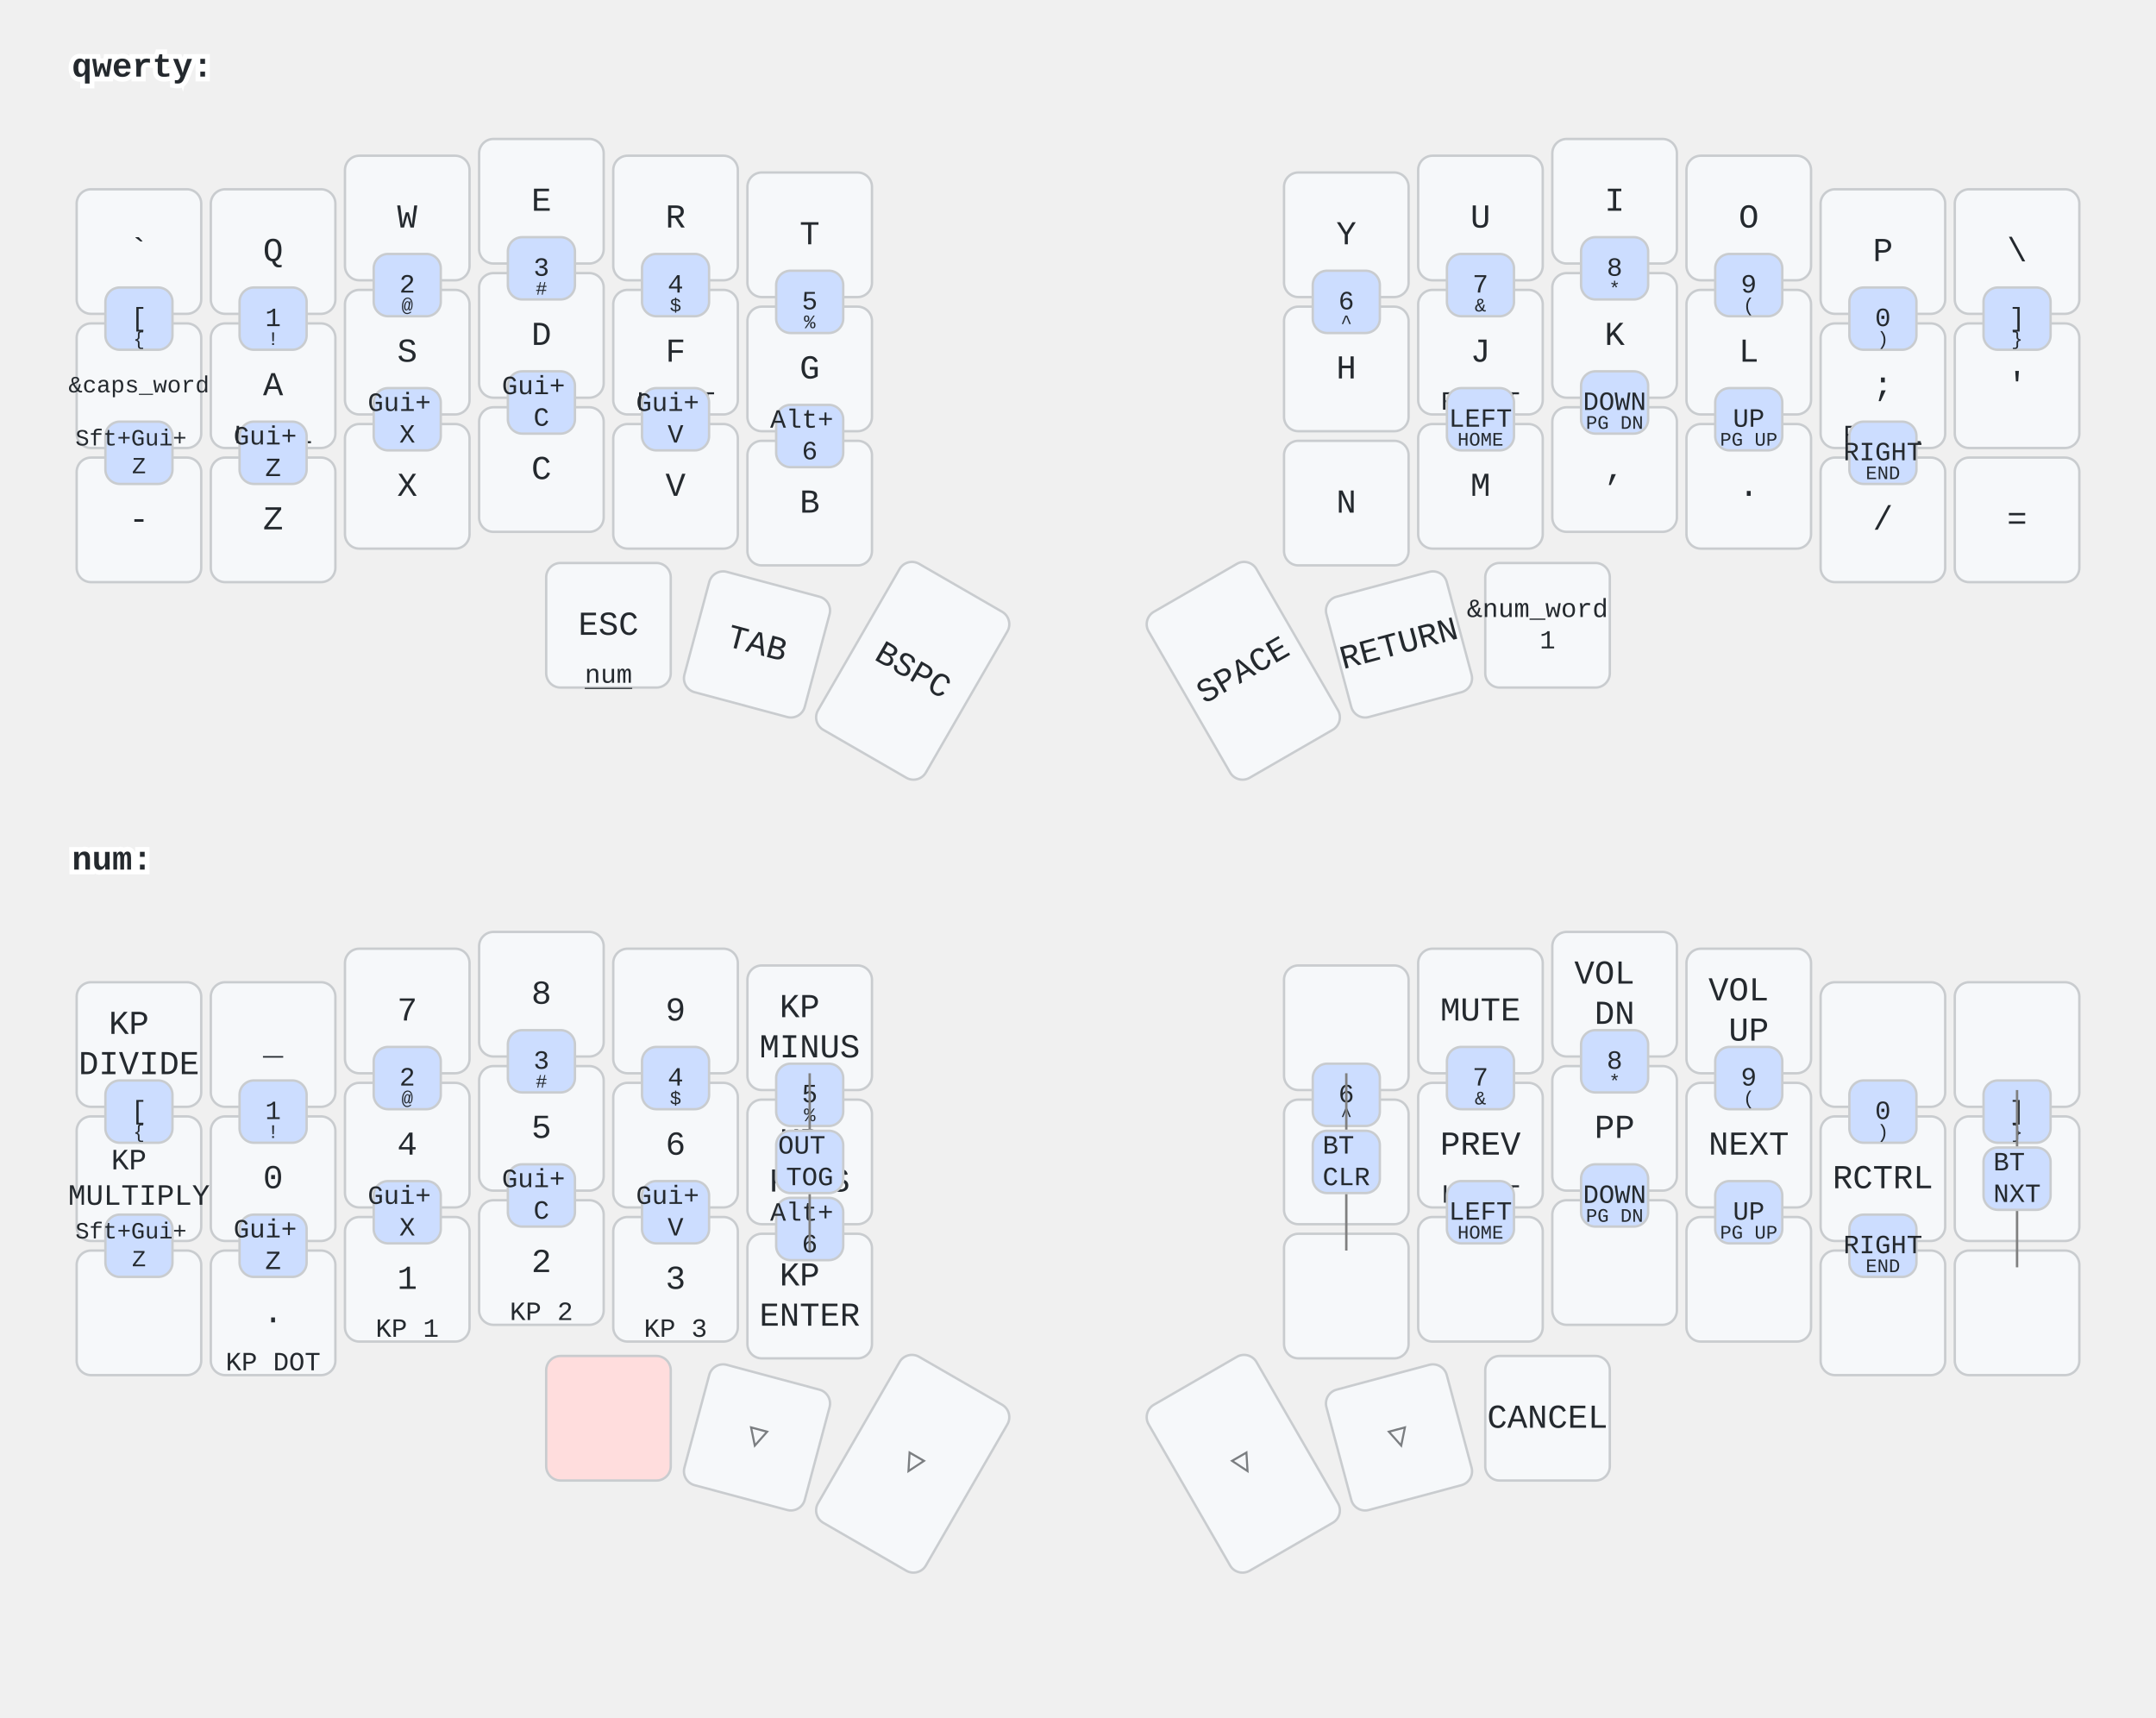
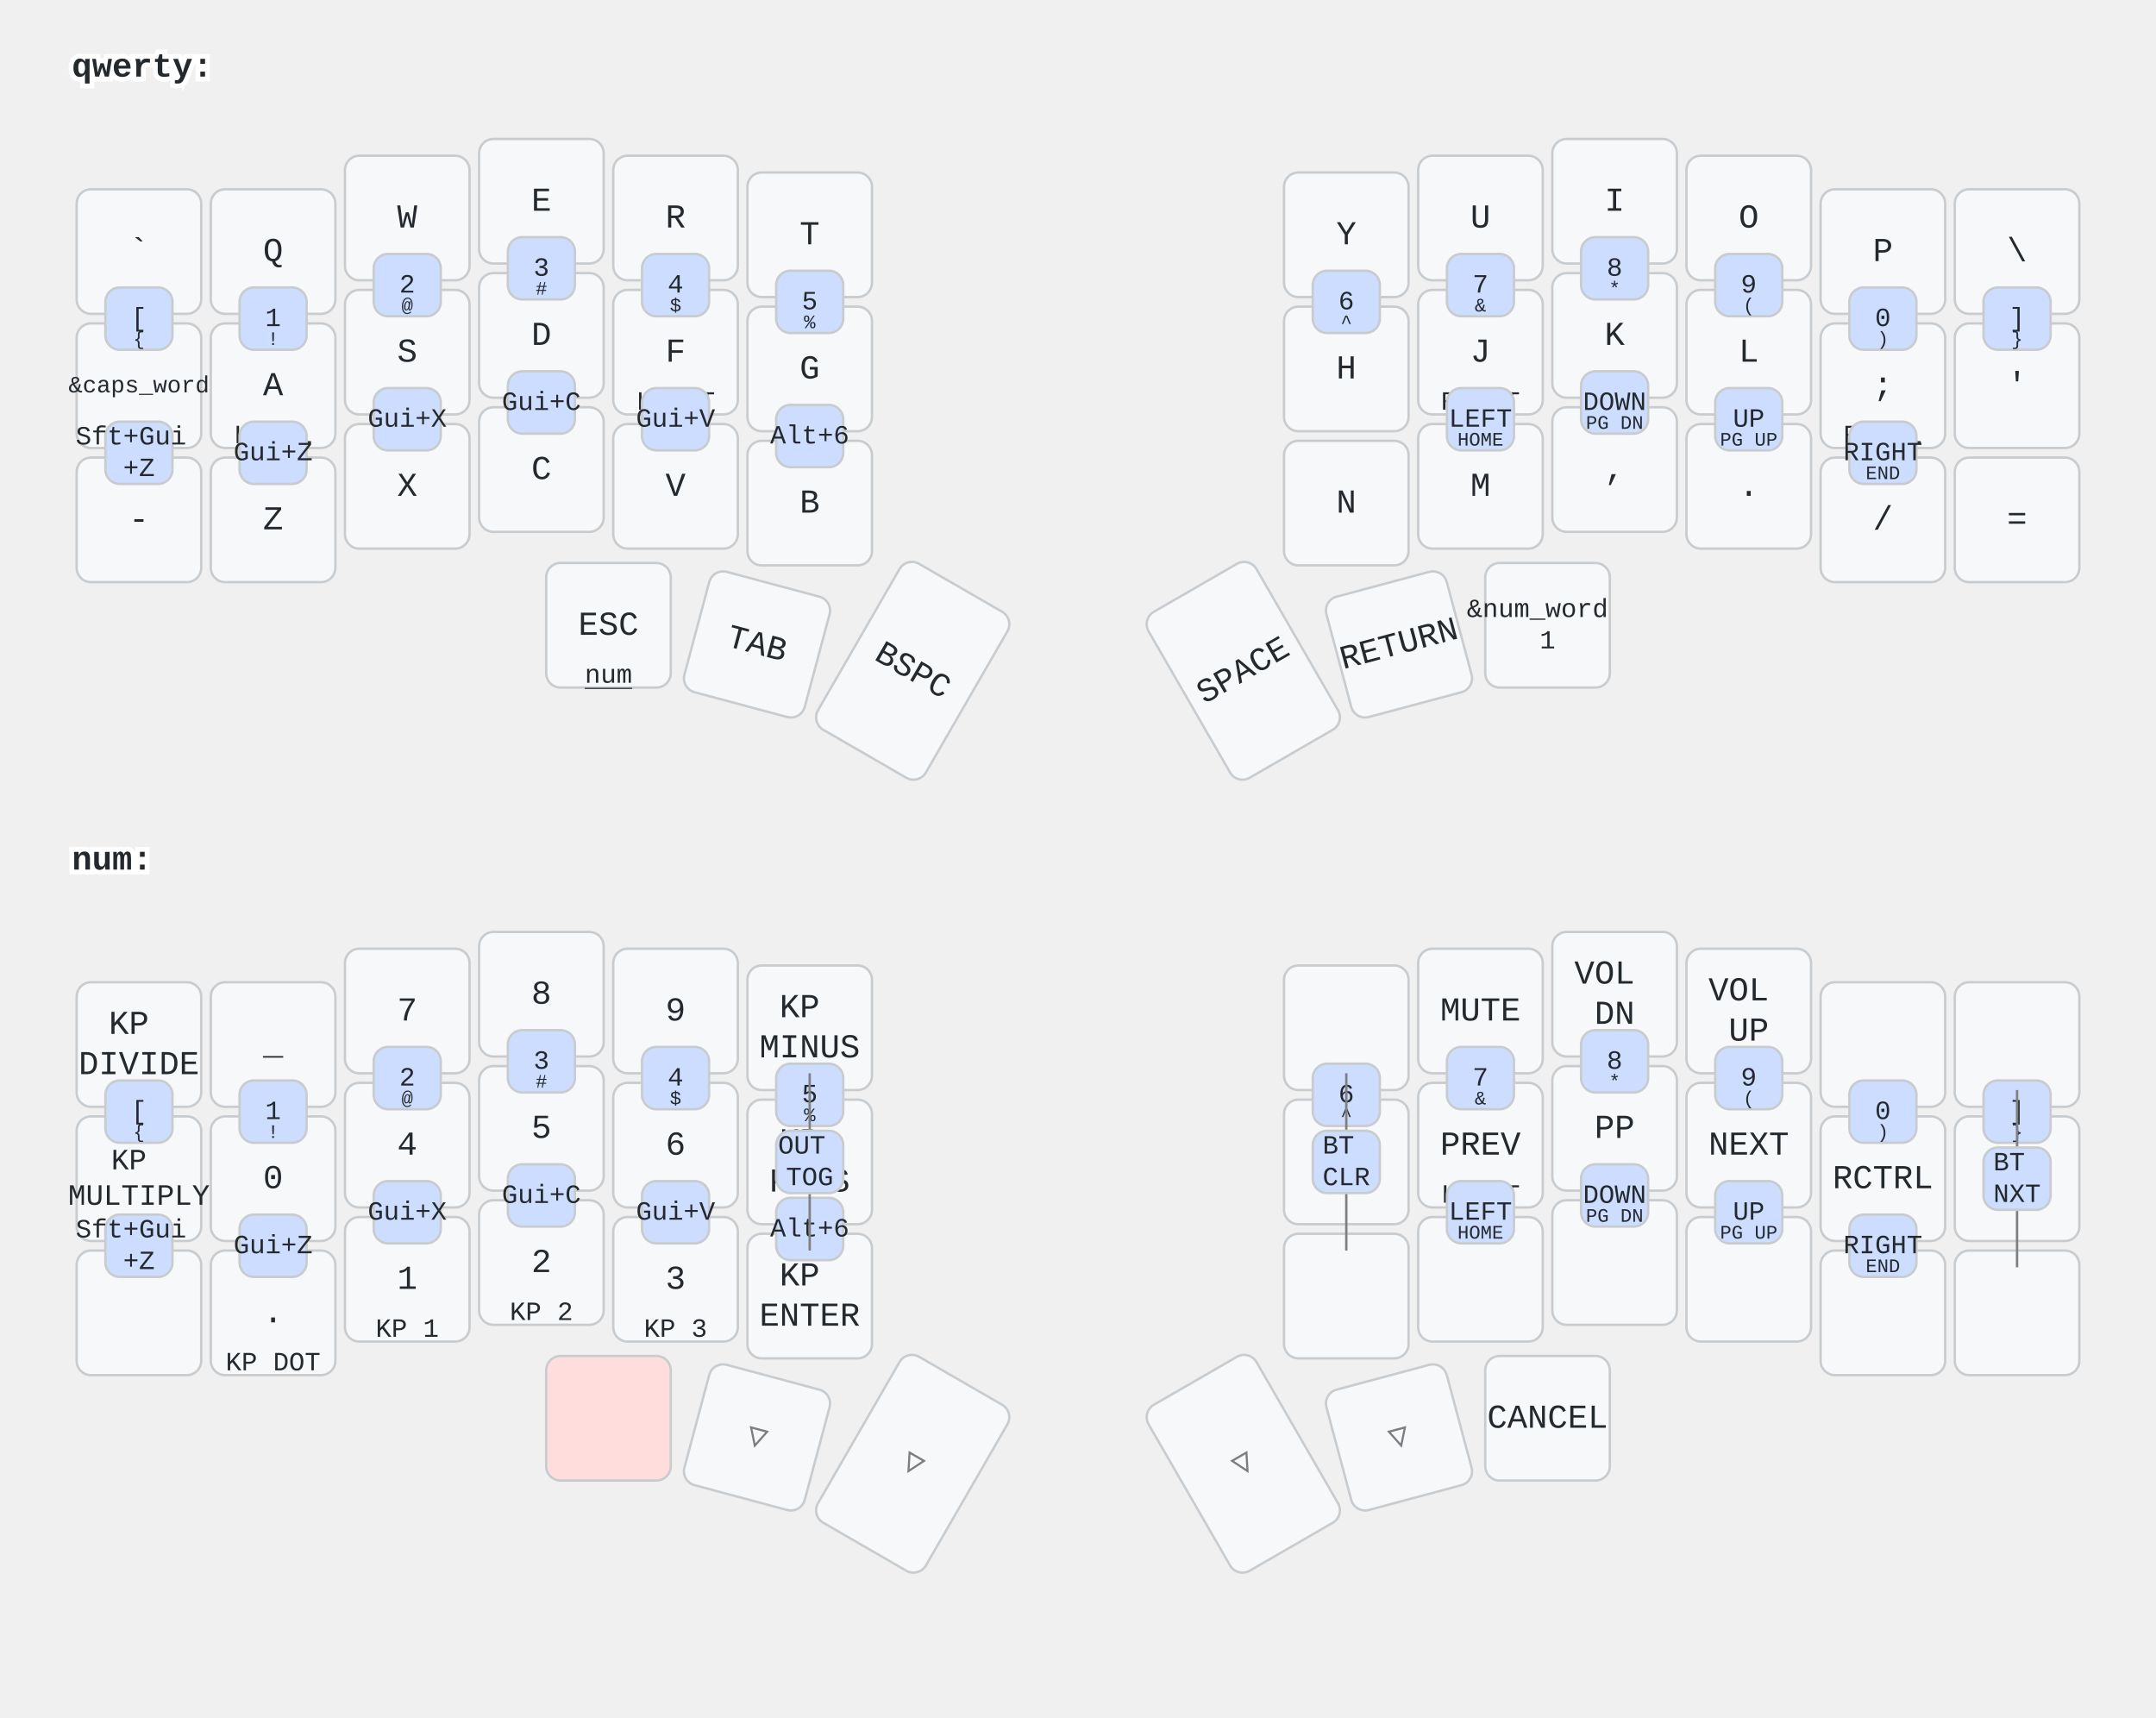
<svg xmlns="http://www.w3.org/2000/svg" width="900" height="717" viewBox="0 0 900 717" class="keymap">
  <style>/* inherit to force styles through use tags */
svg path {
    fill: inherit;
}

/* font and background color specifications */
svg.keymap {
    font-family: SFMono-Regular,Consolas,Liberation Mono,Menlo,monospace;
    font-size: 14px;
    font-kerning: normal;
    text-rendering: optimizeLegibility;
    fill: #24292e;
}

/* default key styling */
rect.key {
    fill: #f6f8fa;
}

rect.key, rect.combo {
    stroke: #c9cccf;
    stroke-width: 1;
}

/* default key side styling, only used is draw_key_sides is set */
rect.side {
    filter: brightness(90%);
}

/* color accent for combo boxes */
rect.combo, rect.combo-separate {
    fill: #cdf;
}

/* color accent for held keys */
rect.held, rect.combo.held {
    fill: #fdd;
}

/* color accent for ghost (optional) keys */
rect.ghost, rect.combo.ghost {
    stroke-dasharray: 4, 4;
    stroke-width: 2;
}

text {
    text-anchor: middle;
    dominant-baseline: middle;
}

/* styling for layer labels */
text.label {
    font-weight: bold;
    text-anchor: start;
    stroke: white;
    stroke-width: 4;
    paint-order: stroke;
}

/* styling for optional footer */
text.footer {
    text-anchor: end;
    dominant-baseline: auto;
    stroke: white;
    stroke-width: 4;
    paint-order: stroke;
}

- /* styling for combo tap, and key hold/shifted label text */
- text.combo, text.hold, text.shifted {
+ /* styling for combo tap, and key non-tap label text */
+ text.combo, text.hold, text.shifted, text.left, text.right {
    font-size: 11px;
}

text.hold {
    text-anchor: middle;
    dominant-baseline: auto;
}

text.shifted {
    text-anchor: middle;
    dominant-baseline: hanging;
}

+ text.left {
+     text-anchor: start;
+ }
+ 
+ text.right {
+     text-anchor: end;
+ }
+ 
text.layer-activator {
    text-decoration: underline;
}

/* styling for hold/shifted label text in combo box */
- text.combo.hold, text.combo.shifted {
+ text.combo.hold, text.combo.shifted, text.combo.left, text.combo.right {
    font-size: 8px;
}

/* lighter symbol for transparent keys */
text.trans {
    fill: #7b7e81;
}

/* styling for combo dendrons */
path.combo {
    stroke-width: 1;
    stroke: gray;
    fill: none;
}

/* Start Tabler Icons Cleanup */
/* cannot use height/width with glyphs */
.icon-tabler &gt; path {
    fill: inherit;
    stroke: inherit;
    stroke-width: 2;
}
/* hide tabler's default box */
.icon-tabler &gt; path[stroke="none"][fill="none"] {
    visibility: hidden;
}
/* End Tabler Icons Cleanup */
</style>
  <g transform="translate(30, 0)" class="layer-qwerty">
    <text x="0" y="28" class="label" id="qwerty">qwerty:</text>
    <g transform="translate(0, 56)">
      <g transform="translate(28, 49)" class="key keypos-0">
        <rect rx="6" ry="6" x="-26" y="-26" width="52" height="52" class="key" />
        <text x="0" y="0" class="key tap">`</text>
        <text x="0" y="24" class="key hold">F1</text>
      </g>
      <g transform="translate(84, 49)" class="key keypos-1">
        <rect rx="6" ry="6" x="-26" y="-26" width="52" height="52" class="key" />
        <text x="0" y="0" class="key tap">Q</text>
        <text x="0" y="24" class="key hold">F2</text>
      </g>
      <g transform="translate(140, 35)" class="key keypos-2">
        <rect rx="6" ry="6" x="-26" y="-26" width="52" height="52" class="key" />
        <text x="0" y="0" class="key tap">W</text>
        <text x="0" y="24" class="key hold">F3</text>
      </g>
      <g transform="translate(196, 28)" class="key keypos-3">
        <rect rx="6" ry="6" x="-26" y="-26" width="52" height="52" class="key" />
        <text x="0" y="0" class="key tap">E</text>
        <text x="0" y="24" class="key hold">F4</text>
      </g>
      <g transform="translate(252, 35)" class="key keypos-4">
        <rect rx="6" ry="6" x="-26" y="-26" width="52" height="52" class="key" />
        <text x="0" y="0" class="key tap">R</text>
        <text x="0" y="24" class="key hold">F5</text>
      </g>
      <g transform="translate(308, 42)" class="key keypos-5">
        <rect rx="6" ry="6" x="-26" y="-26" width="52" height="52" class="key" />
        <text x="0" y="0" class="key tap">T</text>
        <text x="0" y="24" class="key hold">F6</text>
      </g>
      <g transform="translate(532, 42)" class="key keypos-6">
        <rect rx="6" ry="6" x="-26" y="-26" width="52" height="52" class="key" />
        <text x="0" y="0" class="key tap">Y</text>
        <text x="0" y="24" class="key hold">F7</text>
      </g>
      <g transform="translate(588, 35)" class="key keypos-7">
        <rect rx="6" ry="6" x="-26" y="-26" width="52" height="52" class="key" />
        <text x="0" y="0" class="key tap">U</text>
        <text x="0" y="24" class="key hold">F8</text>
      </g>
      <g transform="translate(644, 28)" class="key keypos-8">
        <rect rx="6" ry="6" x="-26" y="-26" width="52" height="52" class="key" />
        <text x="0" y="0" class="key tap">I</text>
        <text x="0" y="24" class="key hold">F9</text>
      </g>
      <g transform="translate(700, 35)" class="key keypos-9">
        <rect rx="6" ry="6" x="-26" y="-26" width="52" height="52" class="key" />
        <text x="0" y="0" class="key tap">O</text>
        <text x="0" y="24" class="key hold">F10</text>
      </g>
      <g transform="translate(756, 49)" class="key keypos-10">
        <rect rx="6" ry="6" x="-26" y="-26" width="52" height="52" class="key" />
        <text x="0" y="0" class="key tap">P</text>
        <text x="0" y="24" class="key hold">F11</text>
      </g>
      <g transform="translate(812, 49)" class="key keypos-11">
        <rect rx="6" ry="6" x="-26" y="-26" width="52" height="52" class="key" />
        <text x="0" y="0" class="key tap">\</text>
        <text x="0" y="24" class="key hold">F12</text>
      </g>
      <g transform="translate(28, 105)" class="key keypos-12">
        <rect rx="6" ry="6" x="-26" y="-26" width="52" height="52" class="key" />
        <text x="0" y="0" class="key tap">
          <tspan style="font-size: 70%">&amp;caps_word</tspan>
        </text>
      </g>
      <g transform="translate(84, 105)" class="key keypos-13">
        <rect rx="6" ry="6" x="-26" y="-26" width="52" height="52" class="key" />
        <text x="0" y="0" class="key tap">A</text>
        <text x="0" y="24" class="key hold">LCTRL</text>
      </g>
      <g transform="translate(140, 91)" class="key keypos-14">
        <rect rx="6" ry="6" x="-26" y="-26" width="52" height="52" class="key" />
        <text x="0" y="0" class="key tap">S</text>
        <text x="0" y="24" class="key hold">LALT</text>
      </g>
      <g transform="translate(196, 84)" class="key keypos-15">
        <rect rx="6" ry="6" x="-26" y="-26" width="52" height="52" class="key" />
        <text x="0" y="0" class="key tap">D</text>
        <text x="0" y="24" class="key hold">LGUI</text>
      </g>
      <g transform="translate(252, 91)" class="key keypos-16">
        <rect rx="6" ry="6" x="-26" y="-26" width="52" height="52" class="key" />
        <text x="0" y="0" class="key tap">F</text>
        <text x="0" y="24" class="key hold">LSHFT</text>
      </g>
      <g transform="translate(308, 98)" class="key keypos-17">
        <rect rx="6" ry="6" x="-26" y="-26" width="52" height="52" class="key" />
        <text x="0" y="0" class="key tap">G</text>
      </g>
      <g transform="translate(532, 98)" class="key keypos-18">
        <rect rx="6" ry="6" x="-26" y="-26" width="52" height="52" class="key" />
        <text x="0" y="0" class="key tap">H</text>
      </g>
      <g transform="translate(588, 91)" class="key keypos-19">
        <rect rx="6" ry="6" x="-26" y="-26" width="52" height="52" class="key" />
        <text x="0" y="0" class="key tap">J</text>
        <text x="0" y="24" class="key hold">RSHFT</text>
      </g>
      <g transform="translate(644, 84)" class="key keypos-20">
        <rect rx="6" ry="6" x="-26" y="-26" width="52" height="52" class="key" />
        <text x="0" y="0" class="key tap">K</text>
        <text x="0" y="24" class="key hold">RGUI</text>
      </g>
      <g transform="translate(700, 91)" class="key keypos-21">
        <rect rx="6" ry="6" x="-26" y="-26" width="52" height="52" class="key" />
        <text x="0" y="0" class="key tap">L</text>
        <text x="0" y="24" class="key hold">RALT</text>
      </g>
      <g transform="translate(756, 105)" class="key keypos-22">
        <rect rx="6" ry="6" x="-26" y="-26" width="52" height="52" class="key" />
        <text x="0" y="0" class="key tap">;</text>
        <text x="0" y="24" class="key hold">RCTRL</text>
      </g>
      <g transform="translate(812, 105)" class="key keypos-23">
        <rect rx="6" ry="6" x="-26" y="-26" width="52" height="52" class="key" />
        <text x="0" y="0" class="key tap">'</text>
      </g>
      <g transform="translate(28, 161)" class="key keypos-24">
        <rect rx="6" ry="6" x="-26" y="-26" width="52" height="52" class="key" />
        <text x="0" y="0" class="key tap">-</text>
      </g>
      <g transform="translate(84, 161)" class="key keypos-25">
        <rect rx="6" ry="6" x="-26" y="-26" width="52" height="52" class="key" />
        <text x="0" y="0" class="key tap">Z</text>
      </g>
      <g transform="translate(140, 147)" class="key keypos-26">
        <rect rx="6" ry="6" x="-26" y="-26" width="52" height="52" class="key" />
        <text x="0" y="0" class="key tap">X</text>
      </g>
      <g transform="translate(196, 140)" class="key keypos-27">
        <rect rx="6" ry="6" x="-26" y="-26" width="52" height="52" class="key" />
        <text x="0" y="0" class="key tap">C</text>
      </g>
      <g transform="translate(252, 147)" class="key keypos-28">
        <rect rx="6" ry="6" x="-26" y="-26" width="52" height="52" class="key" />
        <text x="0" y="0" class="key tap">V</text>
      </g>
      <g transform="translate(308, 154)" class="key keypos-29">
        <rect rx="6" ry="6" x="-26" y="-26" width="52" height="52" class="key" />
        <text x="0" y="0" class="key tap">B</text>
      </g>
      <g transform="translate(532, 154)" class="key keypos-30">
        <rect rx="6" ry="6" x="-26" y="-26" width="52" height="52" class="key" />
        <text x="0" y="0" class="key tap">N</text>
      </g>
      <g transform="translate(588, 147)" class="key keypos-31">
        <rect rx="6" ry="6" x="-26" y="-26" width="52" height="52" class="key" />
        <text x="0" y="0" class="key tap">M</text>
      </g>
      <g transform="translate(644, 140)" class="key keypos-32">
        <rect rx="6" ry="6" x="-26" y="-26" width="52" height="52" class="key" />
        <text x="0" y="0" class="key tap">,</text>
      </g>
      <g transform="translate(700, 147)" class="key keypos-33">
        <rect rx="6" ry="6" x="-26" y="-26" width="52" height="52" class="key" />
        <text x="0" y="0" class="key tap">.</text>
      </g>
      <g transform="translate(756, 161)" class="key keypos-34">
        <rect rx="6" ry="6" x="-26" y="-26" width="52" height="52" class="key" />
        <text x="0" y="0" class="key tap">/</text>
      </g>
      <g transform="translate(812, 161)" class="key keypos-35">
        <rect rx="6" ry="6" x="-26" y="-26" width="52" height="52" class="key" />
        <text x="0" y="0" class="key tap">=</text>
      </g>
      <g transform="translate(224, 205)" class="key keypos-36">
        <rect rx="6" ry="6" x="-26" y="-26" width="52" height="52" class="key" />
        <text x="0" y="0" class="key tap">ESC</text>
        <a href="#num">
          <text x="0" y="24" class="key hold layer-activator">num</text>
        </a>
      </g>
      <g transform="translate(286, 213) rotate(15.0)" class="key keypos-37">
        <rect rx="6" ry="6" x="-26" y="-26" width="52" height="52" class="key" />
        <text x="0" y="0" class="key tap">TAB</text>
      </g>
      <g transform="translate(351, 224) rotate(30.0)" class="key keypos-38">
        <rect rx="6" ry="6" x="-26" y="-40" width="52" height="80" class="key" />
        <text x="0" y="0" class="key tap">BSPC</text>
      </g>
      <g transform="translate(489, 224) rotate(-30.0)" class="key keypos-39">
        <rect rx="6" ry="6" x="-26" y="-40" width="52" height="80" class="key" />
        <text x="0" y="0" class="key tap">SPACE</text>
      </g>
      <g transform="translate(554, 213) rotate(-15.0)" class="key keypos-40">
        <rect rx="6" ry="6" x="-26" y="-26" width="52" height="52" class="key" />
        <text x="0" y="0" class="key tap">RETURN</text>
      </g>
      <g transform="translate(616, 205)" class="key keypos-41">
        <rect rx="6" ry="6" x="-26" y="-26" width="52" height="52" class="key" />
        <text x="0" y="0" class="key tap">
          <tspan x="0" dy="-0.6em" style="font-size: 78%">&amp;num_word</tspan>
          <tspan x="0" dy="1.2em" style="font-size: 78%">1</tspan>
        </text>
      </g>
      <g class="combo combopos-0">
        <rect rx="6" ry="6" x="14" y="64" width="28" height="26" class="combo" />
        <text x="28" y="77" class="combo tap">[</text>
        <text x="28" y="88" class="combo hold">{</text>
      </g>
      <g class="combo combopos-1">
        <rect rx="6" ry="6" x="798" y="64" width="28" height="26" class="combo" />
        <text x="812" y="77" class="combo tap">]</text>
        <text x="812" y="88" class="combo hold">}</text>
      </g>
      <g class="combo combopos-2">
        <rect rx="6" ry="6" x="70" y="64" width="28" height="26" class="combo" />
        <text x="84" y="77" class="combo tap">1</text>
        <text x="84" y="88" class="combo hold">!</text>
      </g>
      <g class="combo combopos-3">
        <rect rx="6" ry="6" x="126" y="50" width="28" height="26" class="combo" />
        <text x="140" y="63" class="combo tap">2</text>
        <text x="140" y="74" class="combo hold">@</text>
      </g>
      <g class="combo combopos-4">
        <rect rx="6" ry="6" x="182" y="43" width="28" height="26" class="combo" />
        <text x="196" y="56" class="combo tap">3</text>
        <text x="196" y="67" class="combo hold">#</text>
      </g>
      <g class="combo combopos-5">
        <rect rx="6" ry="6" x="238" y="50" width="28" height="26" class="combo" />
        <text x="252" y="63" class="combo tap">4</text>
        <text x="252" y="74" class="combo hold">$</text>
      </g>
      <g class="combo combopos-6">
        <rect rx="6" ry="6" x="294" y="57" width="28" height="26" class="combo" />
        <text x="308" y="70" class="combo tap">5</text>
        <text x="308" y="81" class="combo hold">%</text>
      </g>
      <g class="combo combopos-7">
        <rect rx="6" ry="6" x="518" y="57" width="28" height="26" class="combo" />
        <text x="532" y="70" class="combo tap">6</text>
        <text x="532" y="81" class="combo hold">^</text>
      </g>
      <g class="combo combopos-8">
        <rect rx="6" ry="6" x="574" y="50" width="28" height="26" class="combo" />
        <text x="588" y="63" class="combo tap">7</text>
        <text x="588" y="74" class="combo hold">&amp;</text>
      </g>
      <g class="combo combopos-9">
        <rect rx="6" ry="6" x="630" y="43" width="28" height="26" class="combo" />
        <text x="644" y="56" class="combo tap">8</text>
        <text x="644" y="67" class="combo hold">*</text>
      </g>
      <g class="combo combopos-10">
        <rect rx="6" ry="6" x="686" y="50" width="28" height="26" class="combo" />
        <text x="700" y="63" class="combo tap">9</text>
        <text x="700" y="74" class="combo hold">(</text>
      </g>
      <g class="combo combopos-11">
        <rect rx="6" ry="6" x="742" y="64" width="28" height="26" class="combo" />
        <text x="756" y="77" class="combo tap">0</text>
        <text x="756" y="88" class="combo hold">)</text>
      </g>
      <g class="combo combopos-12">
        <rect rx="6" ry="6" x="294" y="113" width="28" height="26" class="combo" />
-         <text x="308" y="126" class="combo tap">
-           <tspan x="308" dy="-0.6em">Alt+</tspan>
-           <tspan x="308" dy="1.2em">6</tspan>
-         </text>
+         <text x="308" y="126" class="combo tap">Alt+6</text>
      </g>
      <g class="combo combopos-13">
        <rect rx="6" ry="6" x="14" y="120" width="28" height="26" class="combo" />
        <text x="28" y="133" class="combo tap">
-           <tspan x="28" dy="-0.6em" style="font-size: 88%">Sft+Gui+</tspan>
-           <tspan x="28" dy="1.2em" style="font-size: 88%">Z</tspan>
+           <tspan x="28" dy="-0.6em">Sft+Gui</tspan>
+           <tspan x="28" dy="1.2em">+Z</tspan>
        </text>
      </g>
      <g class="combo combopos-14">
        <rect rx="6" ry="6" x="70" y="120" width="28" height="26" class="combo" />
-         <text x="84" y="133" class="combo tap">
-           <tspan x="84" dy="-0.6em">Gui+</tspan>
-           <tspan x="84" dy="1.2em">Z</tspan>
-         </text>
+         <text x="84" y="133" class="combo tap">Gui+Z</text>
      </g>
      <g class="combo combopos-15">
        <rect rx="6" ry="6" x="126" y="106" width="28" height="26" class="combo" />
-         <text x="140" y="119" class="combo tap">
-           <tspan x="140" dy="-0.6em">Gui+</tspan>
-           <tspan x="140" dy="1.2em">X</tspan>
-         </text>
+         <text x="140" y="119" class="combo tap">Gui+X</text>
      </g>
      <g class="combo combopos-16">
        <rect rx="6" ry="6" x="182" y="99" width="28" height="26" class="combo" />
-         <text x="196" y="112" class="combo tap">
-           <tspan x="196" dy="-0.6em">Gui+</tspan>
-           <tspan x="196" dy="1.2em">C</tspan>
-         </text>
+         <text x="196" y="112" class="combo tap">Gui+C</text>
      </g>
      <g class="combo combopos-17">
        <rect rx="6" ry="6" x="238" y="106" width="28" height="26" class="combo" />
-         <text x="252" y="119" class="combo tap">
-           <tspan x="252" dy="-0.6em">Gui+</tspan>
-           <tspan x="252" dy="1.2em">V</tspan>
-         </text>
+         <text x="252" y="119" class="combo tap">Gui+V</text>
      </g>
      <g class="combo combopos-18">
        <rect rx="6" ry="6" x="574" y="106" width="28" height="26" class="combo" />
        <text x="588" y="119" class="combo tap">LEFT</text>
        <text x="588" y="130" class="combo hold">HOME</text>
      </g>
      <g class="combo combopos-19">
        <rect rx="6" ry="6" x="630" y="99" width="28" height="26" class="combo" />
        <text x="644" y="112" class="combo tap">DOWN</text>
        <text x="644" y="123" class="combo hold">PG DN</text>
      </g>
      <g class="combo combopos-20">
        <rect rx="6" ry="6" x="686" y="106" width="28" height="26" class="combo" />
        <text x="700" y="119" class="combo tap">UP</text>
        <text x="700" y="130" class="combo hold">PG UP</text>
      </g>
      <g class="combo combopos-21">
        <rect rx="6" ry="6" x="742" y="120" width="28" height="26" class="combo" />
        <text x="756" y="133" class="combo tap">RIGHT</text>
        <text x="756" y="144" class="combo hold">END</text>
      </g>
    </g>
  </g>
  <g transform="translate(30, 331)" class="layer-num">
    <text x="0" y="28" class="label" id="num">num:</text>
    <g transform="translate(0, 56)">
      <g transform="translate(28, 49)" class="key keypos-0">
        <rect rx="6" ry="6" x="-26" y="-26" width="52" height="52" class="key" />
        <text x="0" y="0" class="key tap">
          <tspan x="0" dy="-0.6em">KP</tspan>
          <tspan x="0" dy="1.2em">DIVIDE</tspan>
        </text>
      </g>
      <g transform="translate(84, 49)" class="key keypos-1">
        <rect rx="6" ry="6" x="-26" y="-26" width="52" height="52" class="key" />
        <text x="0" y="0" class="key tap">_</text>
      </g>
      <g transform="translate(140, 35)" class="key keypos-2">
        <rect rx="6" ry="6" x="-26" y="-26" width="52" height="52" class="key" />
        <text x="0" y="0" class="key tap">7</text>
        <text x="0" y="24" class="key hold">KP 7</text>
      </g>
      <g transform="translate(196, 28)" class="key keypos-3">
        <rect rx="6" ry="6" x="-26" y="-26" width="52" height="52" class="key" />
        <text x="0" y="0" class="key tap">8</text>
        <text x="0" y="24" class="key hold">KP 8</text>
      </g>
      <g transform="translate(252, 35)" class="key keypos-4">
        <rect rx="6" ry="6" x="-26" y="-26" width="52" height="52" class="key" />
        <text x="0" y="0" class="key tap">9</text>
        <text x="0" y="24" class="key hold">KP 9</text>
      </g>
      <g transform="translate(308, 42)" class="key keypos-5">
        <rect rx="6" ry="6" x="-26" y="-26" width="52" height="52" class="key" />
        <text x="0" y="0" class="key tap">
          <tspan x="0" dy="-0.6em">KP</tspan>
          <tspan x="0" dy="1.2em">MINUS</tspan>
        </text>
      </g>
      <g transform="translate(532, 42)" class="key keypos-6">
        <rect rx="6" ry="6" x="-26" y="-26" width="52" height="52" class="key" />
      </g>
      <g transform="translate(588, 35)" class="key keypos-7">
        <rect rx="6" ry="6" x="-26" y="-26" width="52" height="52" class="key" />
        <text x="0" y="0" class="key tap">MUTE</text>
      </g>
      <g transform="translate(644, 28)" class="key keypos-8">
        <rect rx="6" ry="6" x="-26" y="-26" width="52" height="52" class="key" />
        <text x="0" y="0" class="key tap">
          <tspan x="0" dy="-0.6em">VOL</tspan>
          <tspan x="0" dy="1.2em">DN</tspan>
        </text>
      </g>
      <g transform="translate(700, 35)" class="key keypos-9">
        <rect rx="6" ry="6" x="-26" y="-26" width="52" height="52" class="key" />
        <text x="0" y="0" class="key tap">
          <tspan x="0" dy="-0.6em">VOL</tspan>
          <tspan x="0" dy="1.2em">UP</tspan>
        </text>
      </g>
      <g transform="translate(756, 49)" class="key keypos-10">
        <rect rx="6" ry="6" x="-26" y="-26" width="52" height="52" class="key" />
      </g>
      <g transform="translate(812, 49)" class="key keypos-11">
        <rect rx="6" ry="6" x="-26" y="-26" width="52" height="52" class="key" />
      </g>
      <g transform="translate(28, 105)" class="key keypos-12">
        <rect rx="6" ry="6" x="-26" y="-26" width="52" height="52" class="key" />
        <text x="0" y="0" class="key tap">
          <tspan x="0" dy="-0.6em" style="font-size: 88%">KP</tspan>
          <tspan x="0" dy="1.2em" style="font-size: 88%">MULTIPLY</tspan>
        </text>
      </g>
      <g transform="translate(84, 105)" class="key keypos-13">
        <rect rx="6" ry="6" x="-26" y="-26" width="52" height="52" class="key" />
        <text x="0" y="0" class="key tap">0</text>
        <text x="0" y="24" class="key hold">KP 0</text>
      </g>
      <g transform="translate(140, 91)" class="key keypos-14">
        <rect rx="6" ry="6" x="-26" y="-26" width="52" height="52" class="key" />
        <text x="0" y="0" class="key tap">4</text>
        <text x="0" y="24" class="key hold">KP 4</text>
      </g>
      <g transform="translate(196, 84)" class="key keypos-15">
        <rect rx="6" ry="6" x="-26" y="-26" width="52" height="52" class="key" />
        <text x="0" y="0" class="key tap">5</text>
        <text x="0" y="24" class="key hold">KP 5</text>
      </g>
      <g transform="translate(252, 91)" class="key keypos-16">
        <rect rx="6" ry="6" x="-26" y="-26" width="52" height="52" class="key" />
        <text x="0" y="0" class="key tap">6</text>
        <text x="0" y="24" class="key hold">KP 6</text>
      </g>
      <g transform="translate(308, 98)" class="key keypos-17">
        <rect rx="6" ry="6" x="-26" y="-26" width="52" height="52" class="key" />
        <text x="0" y="0" class="key tap">
          <tspan x="0" dy="-0.6em">KP</tspan>
          <tspan x="0" dy="1.2em">PLUS</tspan>
        </text>
      </g>
      <g transform="translate(532, 98)" class="key keypos-18">
        <rect rx="6" ry="6" x="-26" y="-26" width="52" height="52" class="key" />
      </g>
      <g transform="translate(588, 91)" class="key keypos-19">
        <rect rx="6" ry="6" x="-26" y="-26" width="52" height="52" class="key" />
        <text x="0" y="0" class="key tap">PREV</text>
        <text x="0" y="24" class="key hold">LSHFT</text>
      </g>
      <g transform="translate(644, 84)" class="key keypos-20">
        <rect rx="6" ry="6" x="-26" y="-26" width="52" height="52" class="key" />
        <text x="0" y="0" class="key tap">PP</text>
        <text x="0" y="24" class="key hold">RGUI</text>
      </g>
      <g transform="translate(700, 91)" class="key keypos-21">
        <rect rx="6" ry="6" x="-26" y="-26" width="52" height="52" class="key" />
        <text x="0" y="0" class="key tap">NEXT</text>
        <text x="0" y="24" class="key hold">RALT</text>
      </g>
      <g transform="translate(756, 105)" class="key keypos-22">
        <rect rx="6" ry="6" x="-26" y="-26" width="52" height="52" class="key" />
        <text x="0" y="0" class="key tap">RCTRL</text>
      </g>
      <g transform="translate(812, 105)" class="key keypos-23">
        <rect rx="6" ry="6" x="-26" y="-26" width="52" height="52" class="key" />
      </g>
      <g transform="translate(28, 161)" class="key keypos-24">
        <rect rx="6" ry="6" x="-26" y="-26" width="52" height="52" class="key" />
      </g>
      <g transform="translate(84, 161)" class="key keypos-25">
        <rect rx="6" ry="6" x="-26" y="-26" width="52" height="52" class="key" />
        <text x="0" y="0" class="key tap">.</text>
        <text x="0" y="24" class="key hold">KP DOT</text>
      </g>
      <g transform="translate(140, 147)" class="key keypos-26">
        <rect rx="6" ry="6" x="-26" y="-26" width="52" height="52" class="key" />
        <text x="0" y="0" class="key tap">1</text>
        <text x="0" y="24" class="key hold">KP 1</text>
      </g>
      <g transform="translate(196, 140)" class="key keypos-27">
        <rect rx="6" ry="6" x="-26" y="-26" width="52" height="52" class="key" />
        <text x="0" y="0" class="key tap">2</text>
        <text x="0" y="24" class="key hold">KP 2</text>
      </g>
      <g transform="translate(252, 147)" class="key keypos-28">
        <rect rx="6" ry="6" x="-26" y="-26" width="52" height="52" class="key" />
        <text x="0" y="0" class="key tap">3</text>
        <text x="0" y="24" class="key hold">KP 3</text>
      </g>
      <g transform="translate(308, 154)" class="key keypos-29">
        <rect rx="6" ry="6" x="-26" y="-26" width="52" height="52" class="key" />
        <text x="0" y="0" class="key tap">
          <tspan x="0" dy="-0.6em">KP</tspan>
          <tspan x="0" dy="1.2em">ENTER</tspan>
        </text>
      </g>
      <g transform="translate(532, 154)" class="key keypos-30">
        <rect rx="6" ry="6" x="-26" y="-26" width="52" height="52" class="key" />
      </g>
      <g transform="translate(588, 147)" class="key keypos-31">
        <rect rx="6" ry="6" x="-26" y="-26" width="52" height="52" class="key" />
      </g>
      <g transform="translate(644, 140)" class="key keypos-32">
        <rect rx="6" ry="6" x="-26" y="-26" width="52" height="52" class="key" />
      </g>
      <g transform="translate(700, 147)" class="key keypos-33">
        <rect rx="6" ry="6" x="-26" y="-26" width="52" height="52" class="key" />
      </g>
      <g transform="translate(756, 161)" class="key keypos-34">
        <rect rx="6" ry="6" x="-26" y="-26" width="52" height="52" class="key" />
      </g>
      <g transform="translate(812, 161)" class="key keypos-35">
        <rect rx="6" ry="6" x="-26" y="-26" width="52" height="52" class="key" />
      </g>
      <g transform="translate(224, 205)" class="key held keypos-36">
        <rect rx="6" ry="6" x="-26" y="-26" width="52" height="52" class="key held" />
      </g>
      <g transform="translate(286, 213) rotate(15.0)" class="key trans keypos-37">
        <rect rx="6" ry="6" x="-26" y="-26" width="52" height="52" class="key trans" />
        <text x="0" y="0" class="key trans tap">▽</text>
      </g>
      <g transform="translate(351, 224) rotate(30.0)" class="key trans keypos-38">
        <rect rx="6" ry="6" x="-26" y="-40" width="52" height="80" class="key trans" />
        <text x="0" y="0" class="key trans tap">▽</text>
      </g>
      <g transform="translate(489, 224) rotate(-30.0)" class="key trans keypos-39">
        <rect rx="6" ry="6" x="-26" y="-40" width="52" height="80" class="key trans" />
        <text x="0" y="0" class="key trans tap">▽</text>
      </g>
      <g transform="translate(554, 213) rotate(-15.0)" class="key trans keypos-40">
        <rect rx="6" ry="6" x="-26" y="-26" width="52" height="52" class="key trans" />
        <text x="0" y="0" class="key trans tap">▽</text>
      </g>
      <g transform="translate(616, 205)" class="key keypos-41">
        <rect rx="6" ry="6" x="-26" y="-26" width="52" height="52" class="key" />
        <text x="0" y="0" class="key tap">CANCEL</text>
      </g>
      <g class="combo combopos-0">
        <rect rx="6" ry="6" x="14" y="64" width="28" height="26" class="combo" />
        <text x="28" y="77" class="combo tap">[</text>
        <text x="28" y="88" class="combo hold">{</text>
      </g>
      <g class="combo combopos-1">
        <rect rx="6" ry="6" x="798" y="64" width="28" height="26" class="combo" />
        <text x="812" y="77" class="combo tap">]</text>
        <text x="812" y="88" class="combo hold">}</text>
      </g>
      <g class="combo combopos-2">
        <rect rx="6" ry="6" x="70" y="64" width="28" height="26" class="combo" />
        <text x="84" y="77" class="combo tap">1</text>
        <text x="84" y="88" class="combo hold">!</text>
      </g>
      <g class="combo combopos-3">
        <rect rx="6" ry="6" x="126" y="50" width="28" height="26" class="combo" />
        <text x="140" y="63" class="combo tap">2</text>
        <text x="140" y="74" class="combo hold">@</text>
      </g>
      <g class="combo combopos-4">
        <rect rx="6" ry="6" x="182" y="43" width="28" height="26" class="combo" />
        <text x="196" y="56" class="combo tap">3</text>
        <text x="196" y="67" class="combo hold">#</text>
      </g>
      <g class="combo combopos-5">
        <rect rx="6" ry="6" x="238" y="50" width="28" height="26" class="combo" />
        <text x="252" y="63" class="combo tap">4</text>
        <text x="252" y="74" class="combo hold">$</text>
      </g>
      <g class="combo combopos-6">
        <rect rx="6" ry="6" x="294" y="57" width="28" height="26" class="combo" />
        <text x="308" y="70" class="combo tap">5</text>
        <text x="308" y="81" class="combo hold">%</text>
      </g>
      <g class="combo combopos-7">
        <rect rx="6" ry="6" x="518" y="57" width="28" height="26" class="combo" />
        <text x="532" y="70" class="combo tap">6</text>
        <text x="532" y="81" class="combo hold">^</text>
      </g>
      <g class="combo combopos-8">
        <rect rx="6" ry="6" x="574" y="50" width="28" height="26" class="combo" />
        <text x="588" y="63" class="combo tap">7</text>
        <text x="588" y="74" class="combo hold">&amp;</text>
      </g>
      <g class="combo combopos-9">
        <rect rx="6" ry="6" x="630" y="43" width="28" height="26" class="combo" />
        <text x="644" y="56" class="combo tap">8</text>
        <text x="644" y="67" class="combo hold">*</text>
      </g>
      <g class="combo combopos-10">
        <rect rx="6" ry="6" x="686" y="50" width="28" height="26" class="combo" />
        <text x="700" y="63" class="combo tap">9</text>
        <text x="700" y="74" class="combo hold">(</text>
      </g>
      <g class="combo combopos-11">
        <rect rx="6" ry="6" x="742" y="64" width="28" height="26" class="combo" />
        <text x="756" y="77" class="combo tap">0</text>
        <text x="756" y="88" class="combo hold">)</text>
      </g>
      <g class="combo combopos-12">
        <rect rx="6" ry="6" x="294" y="113" width="28" height="26" class="combo" />
-         <text x="308" y="126" class="combo tap">
-           <tspan x="308" dy="-0.6em">Alt+</tspan>
-           <tspan x="308" dy="1.2em">6</tspan>
-         </text>
+         <text x="308" y="126" class="combo tap">Alt+6</text>
      </g>
      <g class="combo combopos-13">
        <rect rx="6" ry="6" x="14" y="120" width="28" height="26" class="combo" />
        <text x="28" y="133" class="combo tap">
-           <tspan x="28" dy="-0.6em" style="font-size: 88%">Sft+Gui+</tspan>
-           <tspan x="28" dy="1.2em" style="font-size: 88%">Z</tspan>
+           <tspan x="28" dy="-0.6em">Sft+Gui</tspan>
+           <tspan x="28" dy="1.2em">+Z</tspan>
        </text>
      </g>
      <g class="combo combopos-14">
        <rect rx="6" ry="6" x="70" y="120" width="28" height="26" class="combo" />
-         <text x="84" y="133" class="combo tap">
-           <tspan x="84" dy="-0.6em">Gui+</tspan>
-           <tspan x="84" dy="1.2em">Z</tspan>
-         </text>
+         <text x="84" y="133" class="combo tap">Gui+Z</text>
      </g>
      <g class="combo combopos-15">
        <rect rx="6" ry="6" x="126" y="106" width="28" height="26" class="combo" />
-         <text x="140" y="119" class="combo tap">
-           <tspan x="140" dy="-0.6em">Gui+</tspan>
-           <tspan x="140" dy="1.2em">X</tspan>
-         </text>
+         <text x="140" y="119" class="combo tap">Gui+X</text>
      </g>
      <g class="combo combopos-16">
        <rect rx="6" ry="6" x="182" y="99" width="28" height="26" class="combo" />
-         <text x="196" y="112" class="combo tap">
-           <tspan x="196" dy="-0.6em">Gui+</tspan>
-           <tspan x="196" dy="1.2em">C</tspan>
-         </text>
+         <text x="196" y="112" class="combo tap">Gui+C</text>
      </g>
      <g class="combo combopos-17">
        <rect rx="6" ry="6" x="238" y="106" width="28" height="26" class="combo" />
-         <text x="252" y="119" class="combo tap">
-           <tspan x="252" dy="-0.6em">Gui+</tspan>
-           <tspan x="252" dy="1.2em">V</tspan>
-         </text>
+         <text x="252" y="119" class="combo tap">Gui+V</text>
      </g>
      <g class="combo combopos-18">
        <rect rx="6" ry="6" x="574" y="106" width="28" height="26" class="combo" />
        <text x="588" y="119" class="combo tap">LEFT</text>
        <text x="588" y="130" class="combo hold">HOME</text>
      </g>
      <g class="combo combopos-19">
        <rect rx="6" ry="6" x="630" y="99" width="28" height="26" class="combo" />
        <text x="644" y="112" class="combo tap">DOWN</text>
        <text x="644" y="123" class="combo hold">PG DN</text>
      </g>
      <g class="combo combopos-20">
        <rect rx="6" ry="6" x="686" y="106" width="28" height="26" class="combo" />
        <text x="700" y="119" class="combo tap">UP</text>
        <text x="700" y="130" class="combo hold">PG UP</text>
      </g>
      <g class="combo combopos-21">
        <rect rx="6" ry="6" x="742" y="120" width="28" height="26" class="combo" />
        <text x="756" y="133" class="combo tap">RIGHT</text>
        <text x="756" y="144" class="combo hold">END</text>
      </g>
      <g class="combo combopos-22">
        <path d="M532,98 l0,-37" class="combo" />
        <path d="M532,98 l0,37" class="combo" />
        <rect rx="6" ry="6" x="518" y="85" width="28" height="26" class="combo" />
        <text x="532" y="98" class="combo tap">
          <tspan x="532" dy="-0.6em">BT</tspan>
          <tspan x="532" dy="1.2em">CLR</tspan>
        </text>
      </g>
      <g class="combo combopos-23">
        <path d="M812,105 l0,-37" class="combo" />
        <path d="M812,105 l0,37" class="combo" />
        <rect rx="6" ry="6" x="798" y="92" width="28" height="26" class="combo" />
        <text x="812" y="105" class="combo tap">
          <tspan x="812" dy="-0.6em">BT</tspan>
          <tspan x="812" dy="1.2em">NXT</tspan>
        </text>
      </g>
      <g class="combo combopos-24">
        <path d="M308,98 l0,-37" class="combo" />
        <path d="M308,98 l0,37" class="combo" />
        <rect rx="6" ry="6" x="294" y="85" width="28" height="26" class="combo" />
        <text x="308" y="98" class="combo tap">
          <tspan x="308" dy="-0.6em">OUT</tspan>
          <tspan x="308" dy="1.2em">TOG</tspan>
        </text>
      </g>
    </g>
  </g>
</svg>
